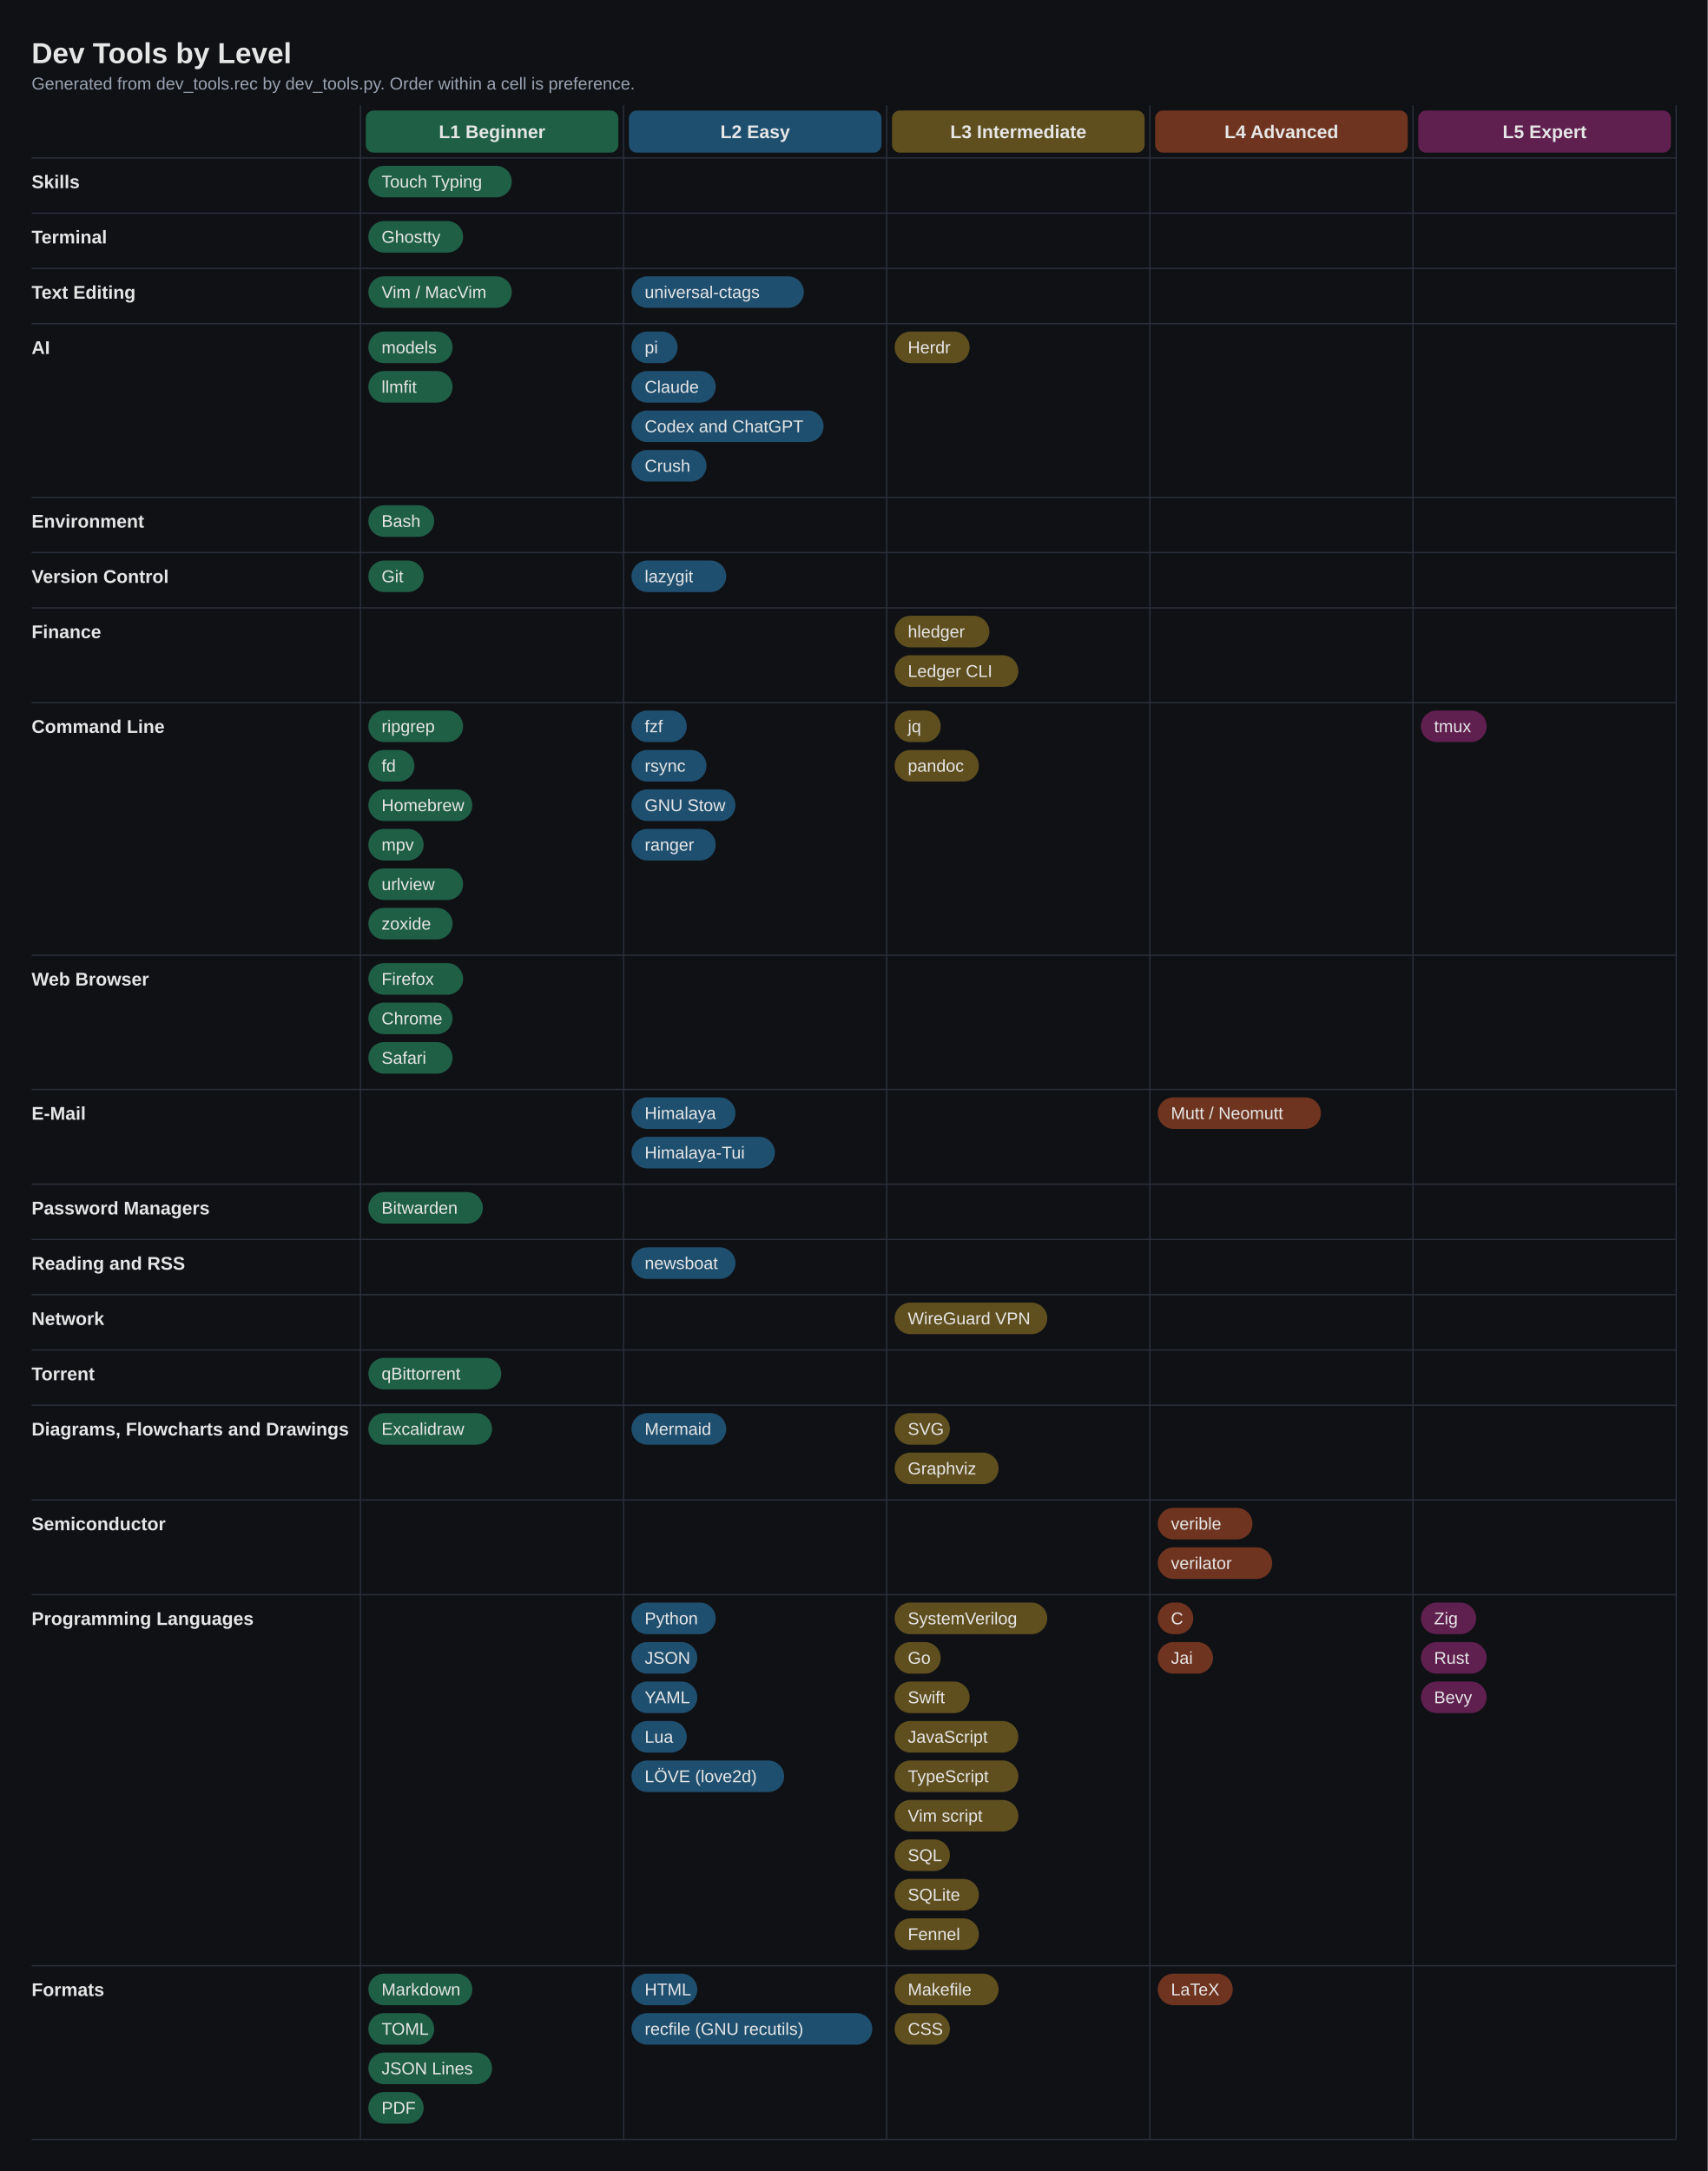
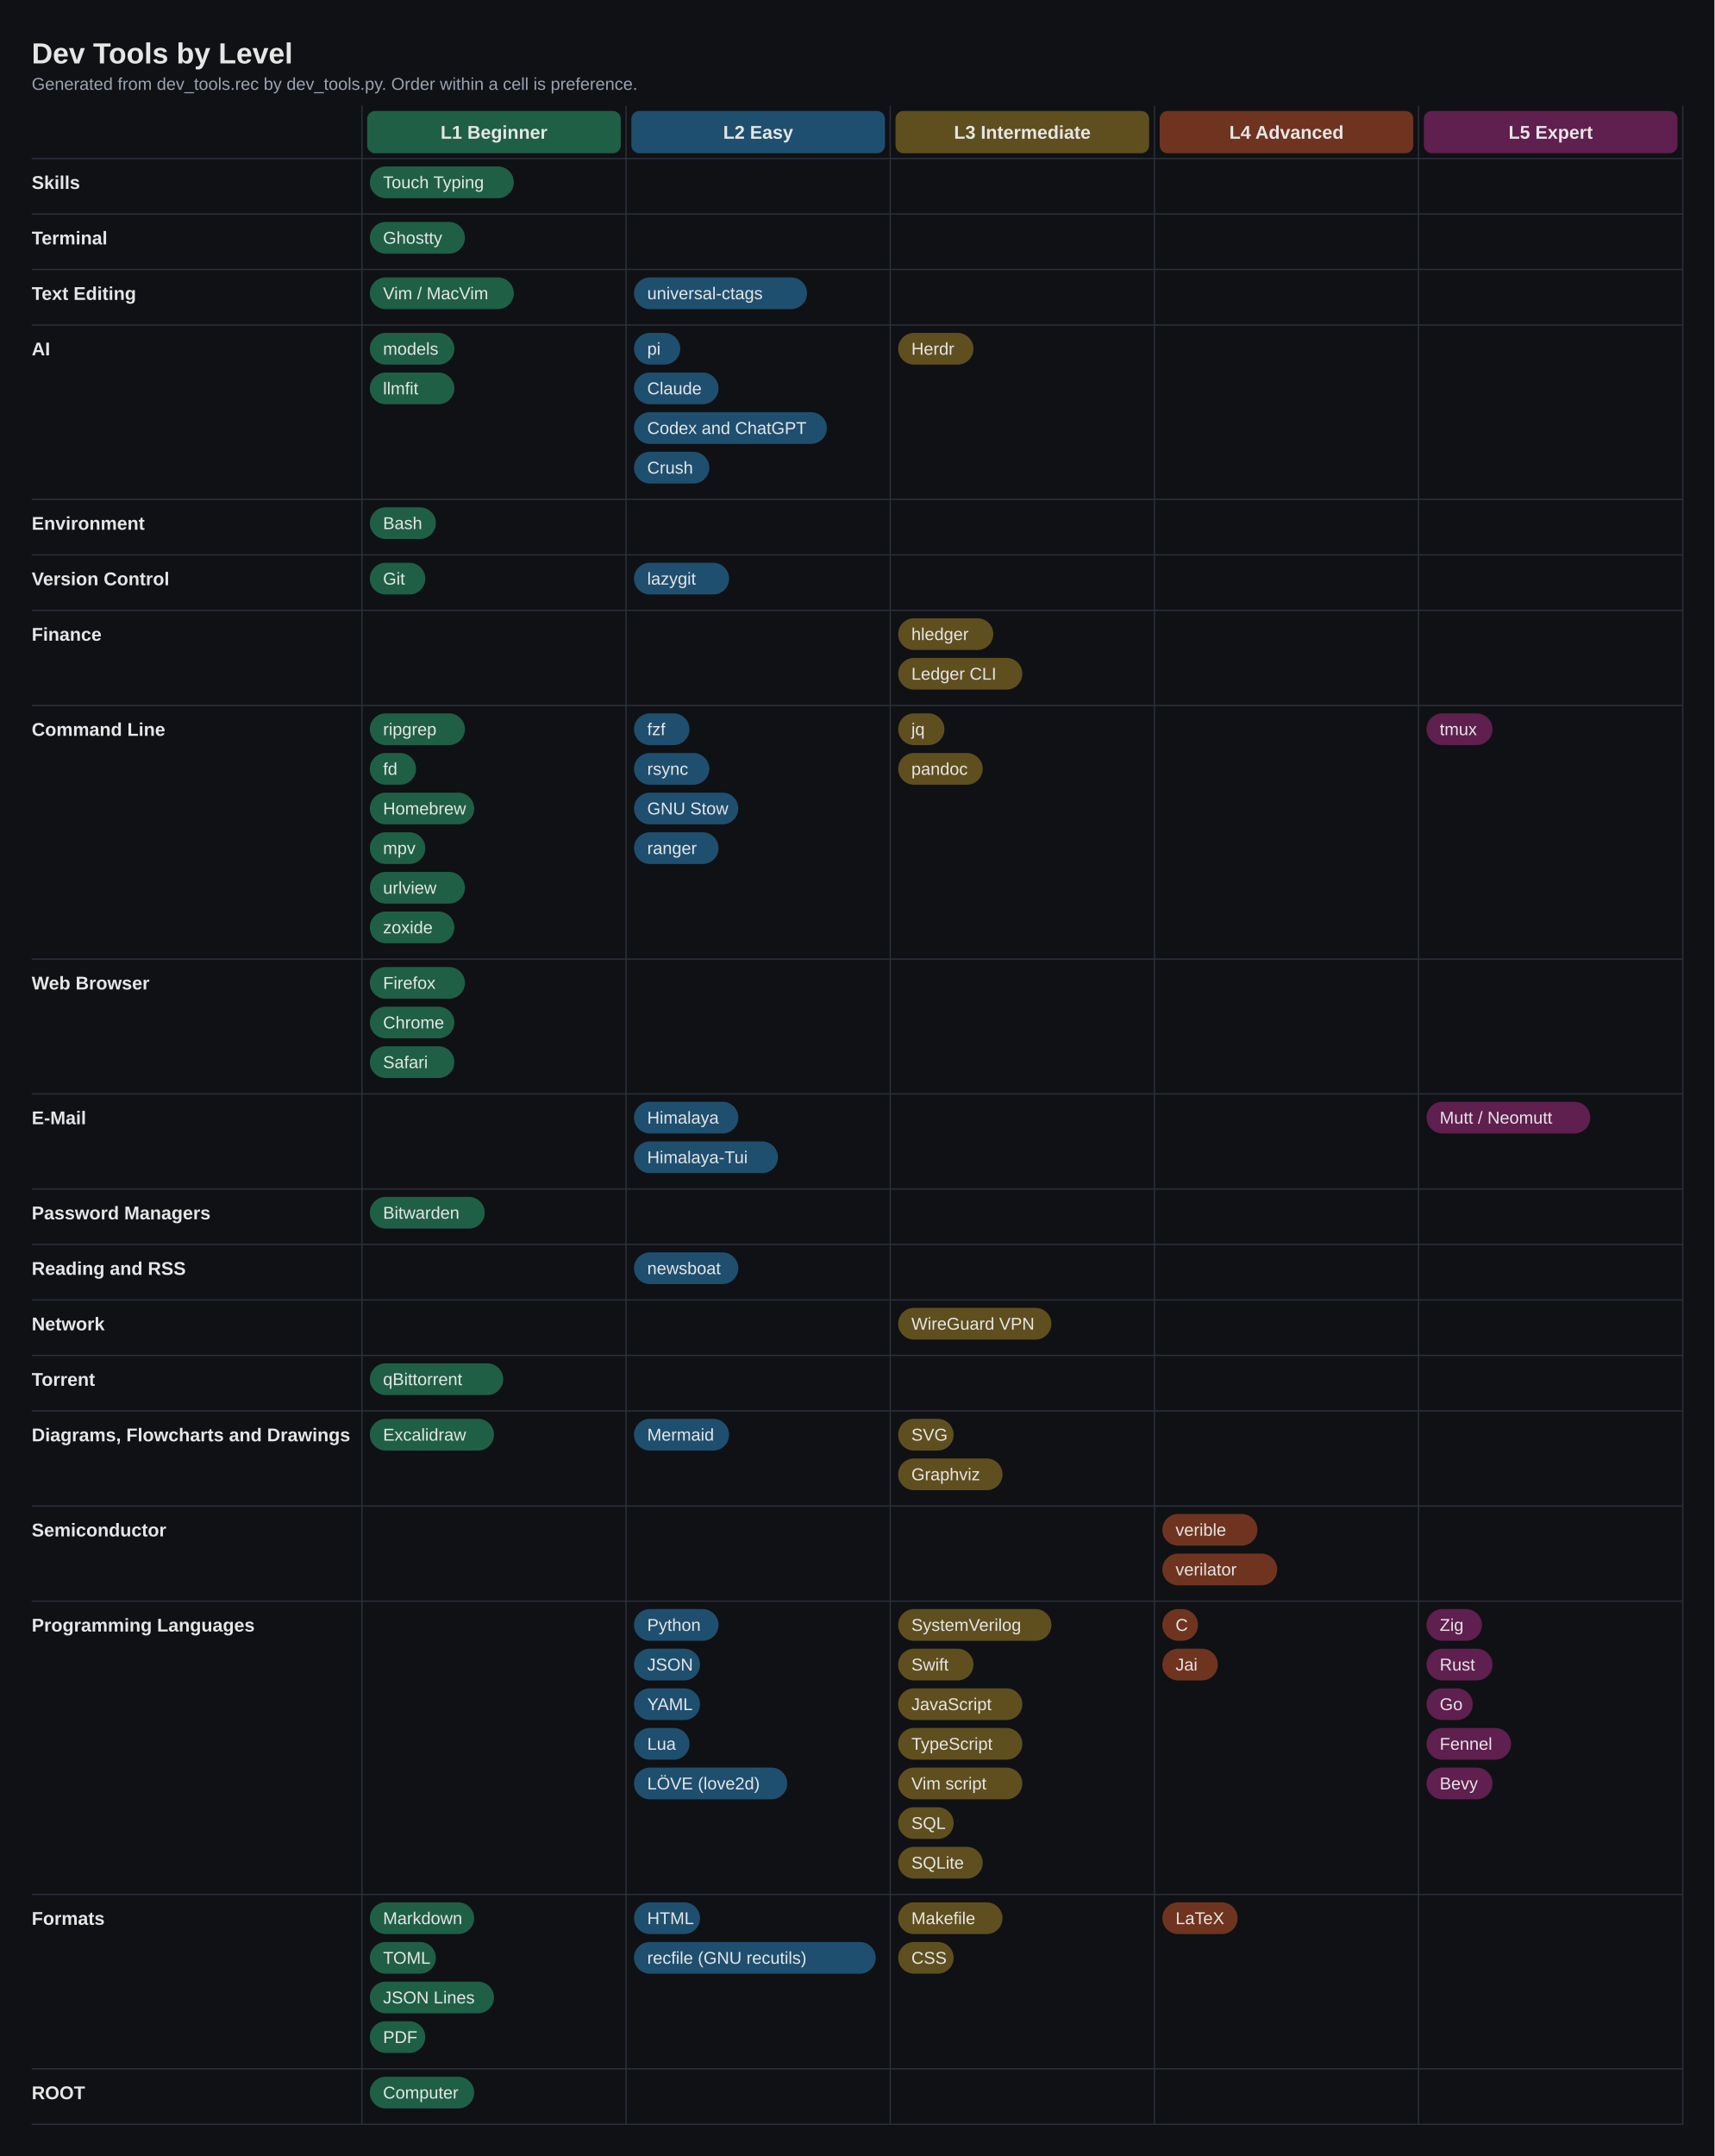
- <svg xmlns="http://www.w3.org/2000/svg" width="1298" height="1650" viewBox="0 0 1298 1650" font-family="-apple-system, 'Helvetica Neue', Arial, sans-serif">
-   <rect width="1298" height="1650" fill="#0f1115" />
+ <svg xmlns="http://www.w3.org/2000/svg" width="1298" height="1632" viewBox="0 0 1298 1632" font-family="-apple-system, 'Helvetica Neue', Arial, sans-serif">
+   <rect width="1298" height="1632" fill="#0f1115" />
  <text x="24" y="48" fill="#e6e6e6" font-size="22" font-weight="600">Dev Tools by Level</text>
  <text x="24" y="68" fill="#9aa3b2" font-size="13">Generated from dev_tools.rec by dev_tools.py. Order within a cell is preference.</text>
  <rect x="278" y="84" width="192" height="32" rx="6" fill="#1f5f46" />
  <text x="374.0" y="105.0" fill="#e6e6e6" font-size="14" font-weight="600" text-anchor="middle">L1 Beginner</text>
  <rect x="478" y="84" width="192" height="32" rx="6" fill="#1f4f6f" />
  <text x="574.0" y="105.0" fill="#e6e6e6" font-size="14" font-weight="600" text-anchor="middle">L2 Easy</text>
  <rect x="678" y="84" width="192" height="32" rx="6" fill="#5f4f1f" />
  <text x="774.0" y="105.0" fill="#e6e6e6" font-size="14" font-weight="600" text-anchor="middle">L3 Intermediate</text>
  <rect x="878" y="84" width="192" height="32" rx="6" fill="#6f341f" />
  <text x="974.0" y="105.0" fill="#e6e6e6" font-size="14" font-weight="600" text-anchor="middle">L4 Advanced</text>
  <rect x="1078" y="84" width="192" height="32" rx="6" fill="#5f1f4f" />
  <text x="1174.0" y="105.0" fill="#e6e6e6" font-size="14" font-weight="600" text-anchor="middle">L5 Expert</text>
  <line x1="24" y1="120" x2="1274" y2="120" stroke="#2a2f3a" />
  <text x="24" y="143.0" fill="#e6e6e6" font-size="14" font-weight="600">Skills</text>
  <rect x="280" y="126" width="109" height="24" rx="12" fill="#1f5f46" />
  <text x="290" y="142.5" fill="#e6e6e6" font-size="13">Touch Typing</text>
  <line x1="24" y1="162" x2="1274" y2="162" stroke="#2a2f3a" />
  <text x="24" y="185.0" fill="#e6e6e6" font-size="14" font-weight="600">Terminal</text>
  <rect x="280" y="168" width="72" height="24" rx="12" fill="#1f5f46" />
  <text x="290" y="184.5" fill="#e6e6e6" font-size="13">Ghostty</text>
  <line x1="24" y1="204" x2="1274" y2="204" stroke="#2a2f3a" />
  <text x="24" y="227.0" fill="#e6e6e6" font-size="14" font-weight="600">Text Editing</text>
  <rect x="280" y="210" width="109" height="24" rx="12" fill="#1f5f46" />
  <text x="290" y="226.5" fill="#e6e6e6" font-size="13">Vim / MacVim</text>
  <rect x="480" y="210" width="131" height="24" rx="12" fill="#1f4f6f" />
  <text x="490" y="226.5" fill="#e6e6e6" font-size="13">universal-ctags</text>
  <line x1="24" y1="246" x2="1274" y2="246" stroke="#2a2f3a" />
  <text x="24" y="269.0" fill="#e6e6e6" font-size="14" font-weight="600">AI</text>
  <rect x="280" y="252" width="64" height="24" rx="12" fill="#1f5f46" />
  <text x="290" y="268.5" fill="#e6e6e6" font-size="13">models</text>
  <rect x="280" y="282" width="64" height="24" rx="12" fill="#1f5f46" />
  <text x="290" y="298.5" fill="#e6e6e6" font-size="13">llmfit</text>
  <rect x="480" y="252" width="35" height="24" rx="12" fill="#1f4f6f" />
  <text x="490" y="268.5" fill="#e6e6e6" font-size="13">pi</text>
  <rect x="480" y="282" width="64" height="24" rx="12" fill="#1f4f6f" />
  <text x="490" y="298.5" fill="#e6e6e6" font-size="13">Claude</text>
  <rect x="480" y="312" width="146" height="24" rx="12" fill="#1f4f6f" />
  <text x="490" y="328.5" fill="#e6e6e6" font-size="13">Codex and ChatGPT</text>
  <rect x="480" y="342" width="57" height="24" rx="12" fill="#1f4f6f" />
  <text x="490" y="358.5" fill="#e6e6e6" font-size="13">Crush</text>
  <rect x="680" y="252" width="57" height="24" rx="12" fill="#5f4f1f" />
  <text x="690" y="268.5" fill="#e6e6e6" font-size="13">Herdr</text>
  <line x1="24" y1="378" x2="1274" y2="378" stroke="#2a2f3a" />
  <text x="24" y="401.0" fill="#e6e6e6" font-size="14" font-weight="600">Environment</text>
  <rect x="280" y="384" width="50" height="24" rx="12" fill="#1f5f46" />
  <text x="290" y="400.5" fill="#e6e6e6" font-size="13">Bash</text>
  <line x1="24" y1="420" x2="1274" y2="420" stroke="#2a2f3a" />
  <text x="24" y="443.0" fill="#e6e6e6" font-size="14" font-weight="600">Version Control</text>
  <rect x="280" y="426" width="42" height="24" rx="12" fill="#1f5f46" />
  <text x="290" y="442.5" fill="#e6e6e6" font-size="13">Git</text>
  <rect x="480" y="426" width="72" height="24" rx="12" fill="#1f4f6f" />
  <text x="490" y="442.5" fill="#e6e6e6" font-size="13">lazygit</text>
  <line x1="24" y1="462" x2="1274" y2="462" stroke="#2a2f3a" />
  <text x="24" y="485.0" fill="#e6e6e6" font-size="14" font-weight="600">Finance</text>
  <rect x="680" y="468" width="72" height="24" rx="12" fill="#5f4f1f" />
  <text x="690" y="484.5" fill="#e6e6e6" font-size="13">hledger</text>
  <rect x="680" y="498" width="94" height="24" rx="12" fill="#5f4f1f" />
  <text x="690" y="514.5" fill="#e6e6e6" font-size="13">Ledger CLI</text>
  <line x1="24" y1="534" x2="1274" y2="534" stroke="#2a2f3a" />
  <text x="24" y="557.0" fill="#e6e6e6" font-size="14" font-weight="600">Command Line</text>
  <rect x="280" y="540" width="72" height="24" rx="12" fill="#1f5f46" />
  <text x="290" y="556.5" fill="#e6e6e6" font-size="13">ripgrep</text>
  <rect x="280" y="570" width="35" height="24" rx="12" fill="#1f5f46" />
  <text x="290" y="586.5" fill="#e6e6e6" font-size="13">fd</text>
  <rect x="280" y="600" width="79" height="24" rx="12" fill="#1f5f46" />
  <text x="290" y="616.5" fill="#e6e6e6" font-size="13">Homebrew</text>
  <rect x="280" y="630" width="42" height="24" rx="12" fill="#1f5f46" />
  <text x="290" y="646.5" fill="#e6e6e6" font-size="13">mpv</text>
  <rect x="280" y="660" width="72" height="24" rx="12" fill="#1f5f46" />
  <text x="290" y="676.5" fill="#e6e6e6" font-size="13">urlview</text>
  <rect x="280" y="690" width="64" height="24" rx="12" fill="#1f5f46" />
  <text x="290" y="706.5" fill="#e6e6e6" font-size="13">zoxide</text>
  <rect x="480" y="540" width="42" height="24" rx="12" fill="#1f4f6f" />
  <text x="490" y="556.5" fill="#e6e6e6" font-size="13">fzf</text>
  <rect x="480" y="570" width="57" height="24" rx="12" fill="#1f4f6f" />
  <text x="490" y="586.5" fill="#e6e6e6" font-size="13">rsync</text>
  <rect x="480" y="600" width="79" height="24" rx="12" fill="#1f4f6f" />
  <text x="490" y="616.5" fill="#e6e6e6" font-size="13">GNU Stow</text>
  <rect x="480" y="630" width="64" height="24" rx="12" fill="#1f4f6f" />
  <text x="490" y="646.5" fill="#e6e6e6" font-size="13">ranger</text>
  <rect x="680" y="540" width="35" height="24" rx="12" fill="#5f4f1f" />
  <text x="690" y="556.5" fill="#e6e6e6" font-size="13">jq</text>
  <rect x="680" y="570" width="64" height="24" rx="12" fill="#5f4f1f" />
  <text x="690" y="586.5" fill="#e6e6e6" font-size="13">pandoc</text>
  <rect x="1080" y="540" width="50" height="24" rx="12" fill="#5f1f4f" />
  <text x="1090" y="556.5" fill="#e6e6e6" font-size="13">tmux</text>
  <line x1="24" y1="726" x2="1274" y2="726" stroke="#2a2f3a" />
  <text x="24" y="749.0" fill="#e6e6e6" font-size="14" font-weight="600">Web Browser</text>
  <rect x="280" y="732" width="72" height="24" rx="12" fill="#1f5f46" />
  <text x="290" y="748.5" fill="#e6e6e6" font-size="13">Firefox</text>
  <rect x="280" y="762" width="64" height="24" rx="12" fill="#1f5f46" />
  <text x="290" y="778.5" fill="#e6e6e6" font-size="13">Chrome</text>
  <rect x="280" y="792" width="64" height="24" rx="12" fill="#1f5f46" />
  <text x="290" y="808.5" fill="#e6e6e6" font-size="13">Safari</text>
  <line x1="24" y1="828" x2="1274" y2="828" stroke="#2a2f3a" />
  <text x="24" y="851.0" fill="#e6e6e6" font-size="14" font-weight="600">E-Mail</text>
  <rect x="480" y="834" width="79" height="24" rx="12" fill="#1f4f6f" />
  <text x="490" y="850.5" fill="#e6e6e6" font-size="13">Himalaya</text>
  <rect x="480" y="864" width="109" height="24" rx="12" fill="#1f4f6f" />
  <text x="490" y="880.5" fill="#e6e6e6" font-size="13">Himalaya-Tui</text>
-   <rect x="880" y="834" width="124" height="24" rx="12" fill="#6f341f" />
-   <text x="890" y="850.5" fill="#e6e6e6" font-size="13">Mutt / Neomutt</text>
+   <rect x="1080" y="834" width="124" height="24" rx="12" fill="#5f1f4f" />
+   <text x="1090" y="850.5" fill="#e6e6e6" font-size="13">Mutt / Neomutt</text>
  <line x1="24" y1="900" x2="1274" y2="900" stroke="#2a2f3a" />
  <text x="24" y="923.0" fill="#e6e6e6" font-size="14" font-weight="600">Password Managers</text>
  <rect x="280" y="906" width="87" height="24" rx="12" fill="#1f5f46" />
  <text x="290" y="922.5" fill="#e6e6e6" font-size="13">Bitwarden</text>
  <line x1="24" y1="942" x2="1274" y2="942" stroke="#2a2f3a" />
  <text x="24" y="965.0" fill="#e6e6e6" font-size="14" font-weight="600">Reading and RSS</text>
  <rect x="480" y="948" width="79" height="24" rx="12" fill="#1f4f6f" />
  <text x="490" y="964.5" fill="#e6e6e6" font-size="13">newsboat</text>
  <line x1="24" y1="984" x2="1274" y2="984" stroke="#2a2f3a" />
  <text x="24" y="1007.0" fill="#e6e6e6" font-size="14" font-weight="600">Network</text>
  <rect x="680" y="990" width="116" height="24" rx="12" fill="#5f4f1f" />
  <text x="690" y="1006.5" fill="#e6e6e6" font-size="13">WireGuard VPN</text>
  <line x1="24" y1="1026" x2="1274" y2="1026" stroke="#2a2f3a" />
  <text x="24" y="1049.0" fill="#e6e6e6" font-size="14" font-weight="600">Torrent</text>
  <rect x="280" y="1032" width="101" height="24" rx="12" fill="#1f5f46" />
  <text x="290" y="1048.5" fill="#e6e6e6" font-size="13">qBittorrent</text>
  <line x1="24" y1="1068" x2="1274" y2="1068" stroke="#2a2f3a" />
  <text x="24" y="1091.0" fill="#e6e6e6" font-size="14" font-weight="600">Diagrams, Flowcharts and Drawings</text>
  <rect x="280" y="1074" width="94" height="24" rx="12" fill="#1f5f46" />
  <text x="290" y="1090.5" fill="#e6e6e6" font-size="13">Excalidraw</text>
  <rect x="480" y="1074" width="72" height="24" rx="12" fill="#1f4f6f" />
  <text x="490" y="1090.5" fill="#e6e6e6" font-size="13">Mermaid</text>
  <rect x="680" y="1074" width="42" height="24" rx="12" fill="#5f4f1f" />
  <text x="690" y="1090.5" fill="#e6e6e6" font-size="13">SVG</text>
  <rect x="680" y="1104" width="79" height="24" rx="12" fill="#5f4f1f" />
  <text x="690" y="1120.5" fill="#e6e6e6" font-size="13">Graphviz</text>
  <line x1="24" y1="1140" x2="1274" y2="1140" stroke="#2a2f3a" />
  <text x="24" y="1163.0" fill="#e6e6e6" font-size="14" font-weight="600">Semiconductor</text>
  <rect x="880" y="1146" width="72" height="24" rx="12" fill="#6f341f" />
  <text x="890" y="1162.5" fill="#e6e6e6" font-size="13">verible</text>
  <rect x="880" y="1176" width="87" height="24" rx="12" fill="#6f341f" />
  <text x="890" y="1192.5" fill="#e6e6e6" font-size="13">verilator</text>
  <line x1="24" y1="1212" x2="1274" y2="1212" stroke="#2a2f3a" />
  <text x="24" y="1235.0" fill="#e6e6e6" font-size="14" font-weight="600">Programming Languages</text>
  <rect x="480" y="1218" width="64" height="24" rx="12" fill="#1f4f6f" />
  <text x="490" y="1234.5" fill="#e6e6e6" font-size="13">Python</text>
  <rect x="480" y="1248" width="50" height="24" rx="12" fill="#1f4f6f" />
  <text x="490" y="1264.5" fill="#e6e6e6" font-size="13">JSON</text>
  <rect x="480" y="1278" width="50" height="24" rx="12" fill="#1f4f6f" />
  <text x="490" y="1294.5" fill="#e6e6e6" font-size="13">YAML</text>
  <rect x="480" y="1308" width="42" height="24" rx="12" fill="#1f4f6f" />
  <text x="490" y="1324.5" fill="#e6e6e6" font-size="13">Lua</text>
  <rect x="480" y="1338" width="116" height="24" rx="12" fill="#1f4f6f" />
  <text x="490" y="1354.5" fill="#e6e6e6" font-size="13">LÖVE (love2d)</text>
  <rect x="680" y="1218" width="116" height="24" rx="12" fill="#5f4f1f" />
  <text x="690" y="1234.5" fill="#e6e6e6" font-size="13">SystemVerilog</text>
-   <rect x="680" y="1248" width="35" height="24" rx="12" fill="#5f4f1f" />
-   <text x="690" y="1264.5" fill="#e6e6e6" font-size="13">Go</text>
-   <rect x="680" y="1278" width="57" height="24" rx="12" fill="#5f4f1f" />
-   <text x="690" y="1294.5" fill="#e6e6e6" font-size="13">Swift</text>
+   <rect x="680" y="1248" width="57" height="24" rx="12" fill="#5f4f1f" />
+   <text x="690" y="1264.5" fill="#e6e6e6" font-size="13">Swift</text>
+   <rect x="680" y="1278" width="94" height="24" rx="12" fill="#5f4f1f" />
+   <text x="690" y="1294.5" fill="#e6e6e6" font-size="13">JavaScript</text>
  <rect x="680" y="1308" width="94" height="24" rx="12" fill="#5f4f1f" />
-   <text x="690" y="1324.5" fill="#e6e6e6" font-size="13">JavaScript</text>
+   <text x="690" y="1324.5" fill="#e6e6e6" font-size="13">TypeScript</text>
  <rect x="680" y="1338" width="94" height="24" rx="12" fill="#5f4f1f" />
-   <text x="690" y="1354.5" fill="#e6e6e6" font-size="13">TypeScript</text>
-   <rect x="680" y="1368" width="94" height="24" rx="12" fill="#5f4f1f" />
-   <text x="690" y="1384.5" fill="#e6e6e6" font-size="13">Vim script</text>
-   <rect x="680" y="1398" width="42" height="24" rx="12" fill="#5f4f1f" />
-   <text x="690" y="1414.5" fill="#e6e6e6" font-size="13">SQL</text>
-   <rect x="680" y="1428" width="64" height="24" rx="12" fill="#5f4f1f" />
-   <text x="690" y="1444.5" fill="#e6e6e6" font-size="13">SQLite</text>
-   <rect x="680" y="1458" width="64" height="24" rx="12" fill="#5f4f1f" />
-   <text x="690" y="1474.5" fill="#e6e6e6" font-size="13">Fennel</text>
+   <text x="690" y="1354.5" fill="#e6e6e6" font-size="13">Vim script</text>
+   <rect x="680" y="1368" width="42" height="24" rx="12" fill="#5f4f1f" />
+   <text x="690" y="1384.5" fill="#e6e6e6" font-size="13">SQL</text>
+   <rect x="680" y="1398" width="64" height="24" rx="12" fill="#5f4f1f" />
+   <text x="690" y="1414.5" fill="#e6e6e6" font-size="13">SQLite</text>
  <rect x="880" y="1218" width="27" height="24" rx="12" fill="#6f341f" />
  <text x="890" y="1234.5" fill="#e6e6e6" font-size="13">C</text>
  <rect x="880" y="1248" width="42" height="24" rx="12" fill="#6f341f" />
  <text x="890" y="1264.5" fill="#e6e6e6" font-size="13">Jai</text>
  <rect x="1080" y="1218" width="42" height="24" rx="12" fill="#5f1f4f" />
  <text x="1090" y="1234.5" fill="#e6e6e6" font-size="13">Zig</text>
  <rect x="1080" y="1248" width="50" height="24" rx="12" fill="#5f1f4f" />
  <text x="1090" y="1264.5" fill="#e6e6e6" font-size="13">Rust</text>
-   <rect x="1080" y="1278" width="50" height="24" rx="12" fill="#5f1f4f" />
-   <text x="1090" y="1294.5" fill="#e6e6e6" font-size="13">Bevy</text>
-   <line x1="24" y1="1494" x2="1274" y2="1494" stroke="#2a2f3a" />
-   <text x="24" y="1517.0" fill="#e6e6e6" font-size="14" font-weight="600">Formats</text>
-   <rect x="280" y="1500" width="79" height="24" rx="12" fill="#1f5f46" />
-   <text x="290" y="1516.5" fill="#e6e6e6" font-size="13">Markdown</text>
-   <rect x="280" y="1530" width="50" height="24" rx="12" fill="#1f5f46" />
-   <text x="290" y="1546.5" fill="#e6e6e6" font-size="13">TOML</text>
-   <rect x="280" y="1560" width="94" height="24" rx="12" fill="#1f5f46" />
-   <text x="290" y="1576.5" fill="#e6e6e6" font-size="13">JSON Lines</text>
-   <rect x="280" y="1590" width="42" height="24" rx="12" fill="#1f5f46" />
-   <text x="290" y="1606.5" fill="#e6e6e6" font-size="13">PDF</text>
-   <rect x="480" y="1500" width="50" height="24" rx="12" fill="#1f4f6f" />
-   <text x="490" y="1516.5" fill="#e6e6e6" font-size="13">HTML</text>
-   <rect x="480" y="1530" width="183" height="24" rx="12" fill="#1f4f6f" />
-   <text x="490" y="1546.5" fill="#e6e6e6" font-size="13">recfile (GNU recutils)</text>
-   <rect x="680" y="1500" width="79" height="24" rx="12" fill="#5f4f1f" />
-   <text x="690" y="1516.5" fill="#e6e6e6" font-size="13">Makefile</text>
-   <rect x="680" y="1530" width="42" height="24" rx="12" fill="#5f4f1f" />
-   <text x="690" y="1546.5" fill="#e6e6e6" font-size="13">CSS</text>
-   <rect x="880" y="1500" width="57" height="24" rx="12" fill="#6f341f" />
-   <text x="890" y="1516.5" fill="#e6e6e6" font-size="13">LaTeX</text>
-   <line x1="274" y1="80" x2="274" y2="1626" stroke="#2a2f3a" />
-   <line x1="474" y1="80" x2="474" y2="1626" stroke="#2a2f3a" />
-   <line x1="674" y1="80" x2="674" y2="1626" stroke="#2a2f3a" />
-   <line x1="874" y1="80" x2="874" y2="1626" stroke="#2a2f3a" />
-   <line x1="1074" y1="80" x2="1074" y2="1626" stroke="#2a2f3a" />
-   <line x1="1274" y1="80" x2="1274" y2="1626" stroke="#2a2f3a" />
-   <line x1="24" y1="1626" x2="1274" y2="1626" stroke="#2a2f3a" />
+   <rect x="1080" y="1278" width="35" height="24" rx="12" fill="#5f1f4f" />
+   <text x="1090" y="1294.5" fill="#e6e6e6" font-size="13">Go</text>
+   <rect x="1080" y="1308" width="64" height="24" rx="12" fill="#5f1f4f" />
+   <text x="1090" y="1324.5" fill="#e6e6e6" font-size="13">Fennel</text>
+   <rect x="1080" y="1338" width="50" height="24" rx="12" fill="#5f1f4f" />
+   <text x="1090" y="1354.5" fill="#e6e6e6" font-size="13">Bevy</text>
+   <line x1="24" y1="1434" x2="1274" y2="1434" stroke="#2a2f3a" />
+   <text x="24" y="1457.0" fill="#e6e6e6" font-size="14" font-weight="600">Formats</text>
+   <rect x="280" y="1440" width="79" height="24" rx="12" fill="#1f5f46" />
+   <text x="290" y="1456.5" fill="#e6e6e6" font-size="13">Markdown</text>
+   <rect x="280" y="1470" width="50" height="24" rx="12" fill="#1f5f46" />
+   <text x="290" y="1486.5" fill="#e6e6e6" font-size="13">TOML</text>
+   <rect x="280" y="1500" width="94" height="24" rx="12" fill="#1f5f46" />
+   <text x="290" y="1516.5" fill="#e6e6e6" font-size="13">JSON Lines</text>
+   <rect x="280" y="1530" width="42" height="24" rx="12" fill="#1f5f46" />
+   <text x="290" y="1546.5" fill="#e6e6e6" font-size="13">PDF</text>
+   <rect x="480" y="1440" width="50" height="24" rx="12" fill="#1f4f6f" />
+   <text x="490" y="1456.5" fill="#e6e6e6" font-size="13">HTML</text>
+   <rect x="480" y="1470" width="183" height="24" rx="12" fill="#1f4f6f" />
+   <text x="490" y="1486.5" fill="#e6e6e6" font-size="13">recfile (GNU recutils)</text>
+   <rect x="680" y="1440" width="79" height="24" rx="12" fill="#5f4f1f" />
+   <text x="690" y="1456.5" fill="#e6e6e6" font-size="13">Makefile</text>
+   <rect x="680" y="1470" width="42" height="24" rx="12" fill="#5f4f1f" />
+   <text x="690" y="1486.5" fill="#e6e6e6" font-size="13">CSS</text>
+   <rect x="880" y="1440" width="57" height="24" rx="12" fill="#6f341f" />
+   <text x="890" y="1456.5" fill="#e6e6e6" font-size="13">LaTeX</text>
+   <line x1="24" y1="1566" x2="1274" y2="1566" stroke="#2a2f3a" />
+   <text x="24" y="1589.0" fill="#e6e6e6" font-size="14" font-weight="600">ROOT</text>
+   <rect x="280" y="1572" width="79" height="24" rx="12" fill="#1f5f46" />
+   <text x="290" y="1588.5" fill="#e6e6e6" font-size="13">Computer</text>
+   <line x1="274" y1="80" x2="274" y2="1608" stroke="#2a2f3a" />
+   <line x1="474" y1="80" x2="474" y2="1608" stroke="#2a2f3a" />
+   <line x1="674" y1="80" x2="674" y2="1608" stroke="#2a2f3a" />
+   <line x1="874" y1="80" x2="874" y2="1608" stroke="#2a2f3a" />
+   <line x1="1074" y1="80" x2="1074" y2="1608" stroke="#2a2f3a" />
+   <line x1="1274" y1="80" x2="1274" y2="1608" stroke="#2a2f3a" />
+   <line x1="24" y1="1608" x2="1274" y2="1608" stroke="#2a2f3a" />
</svg>
